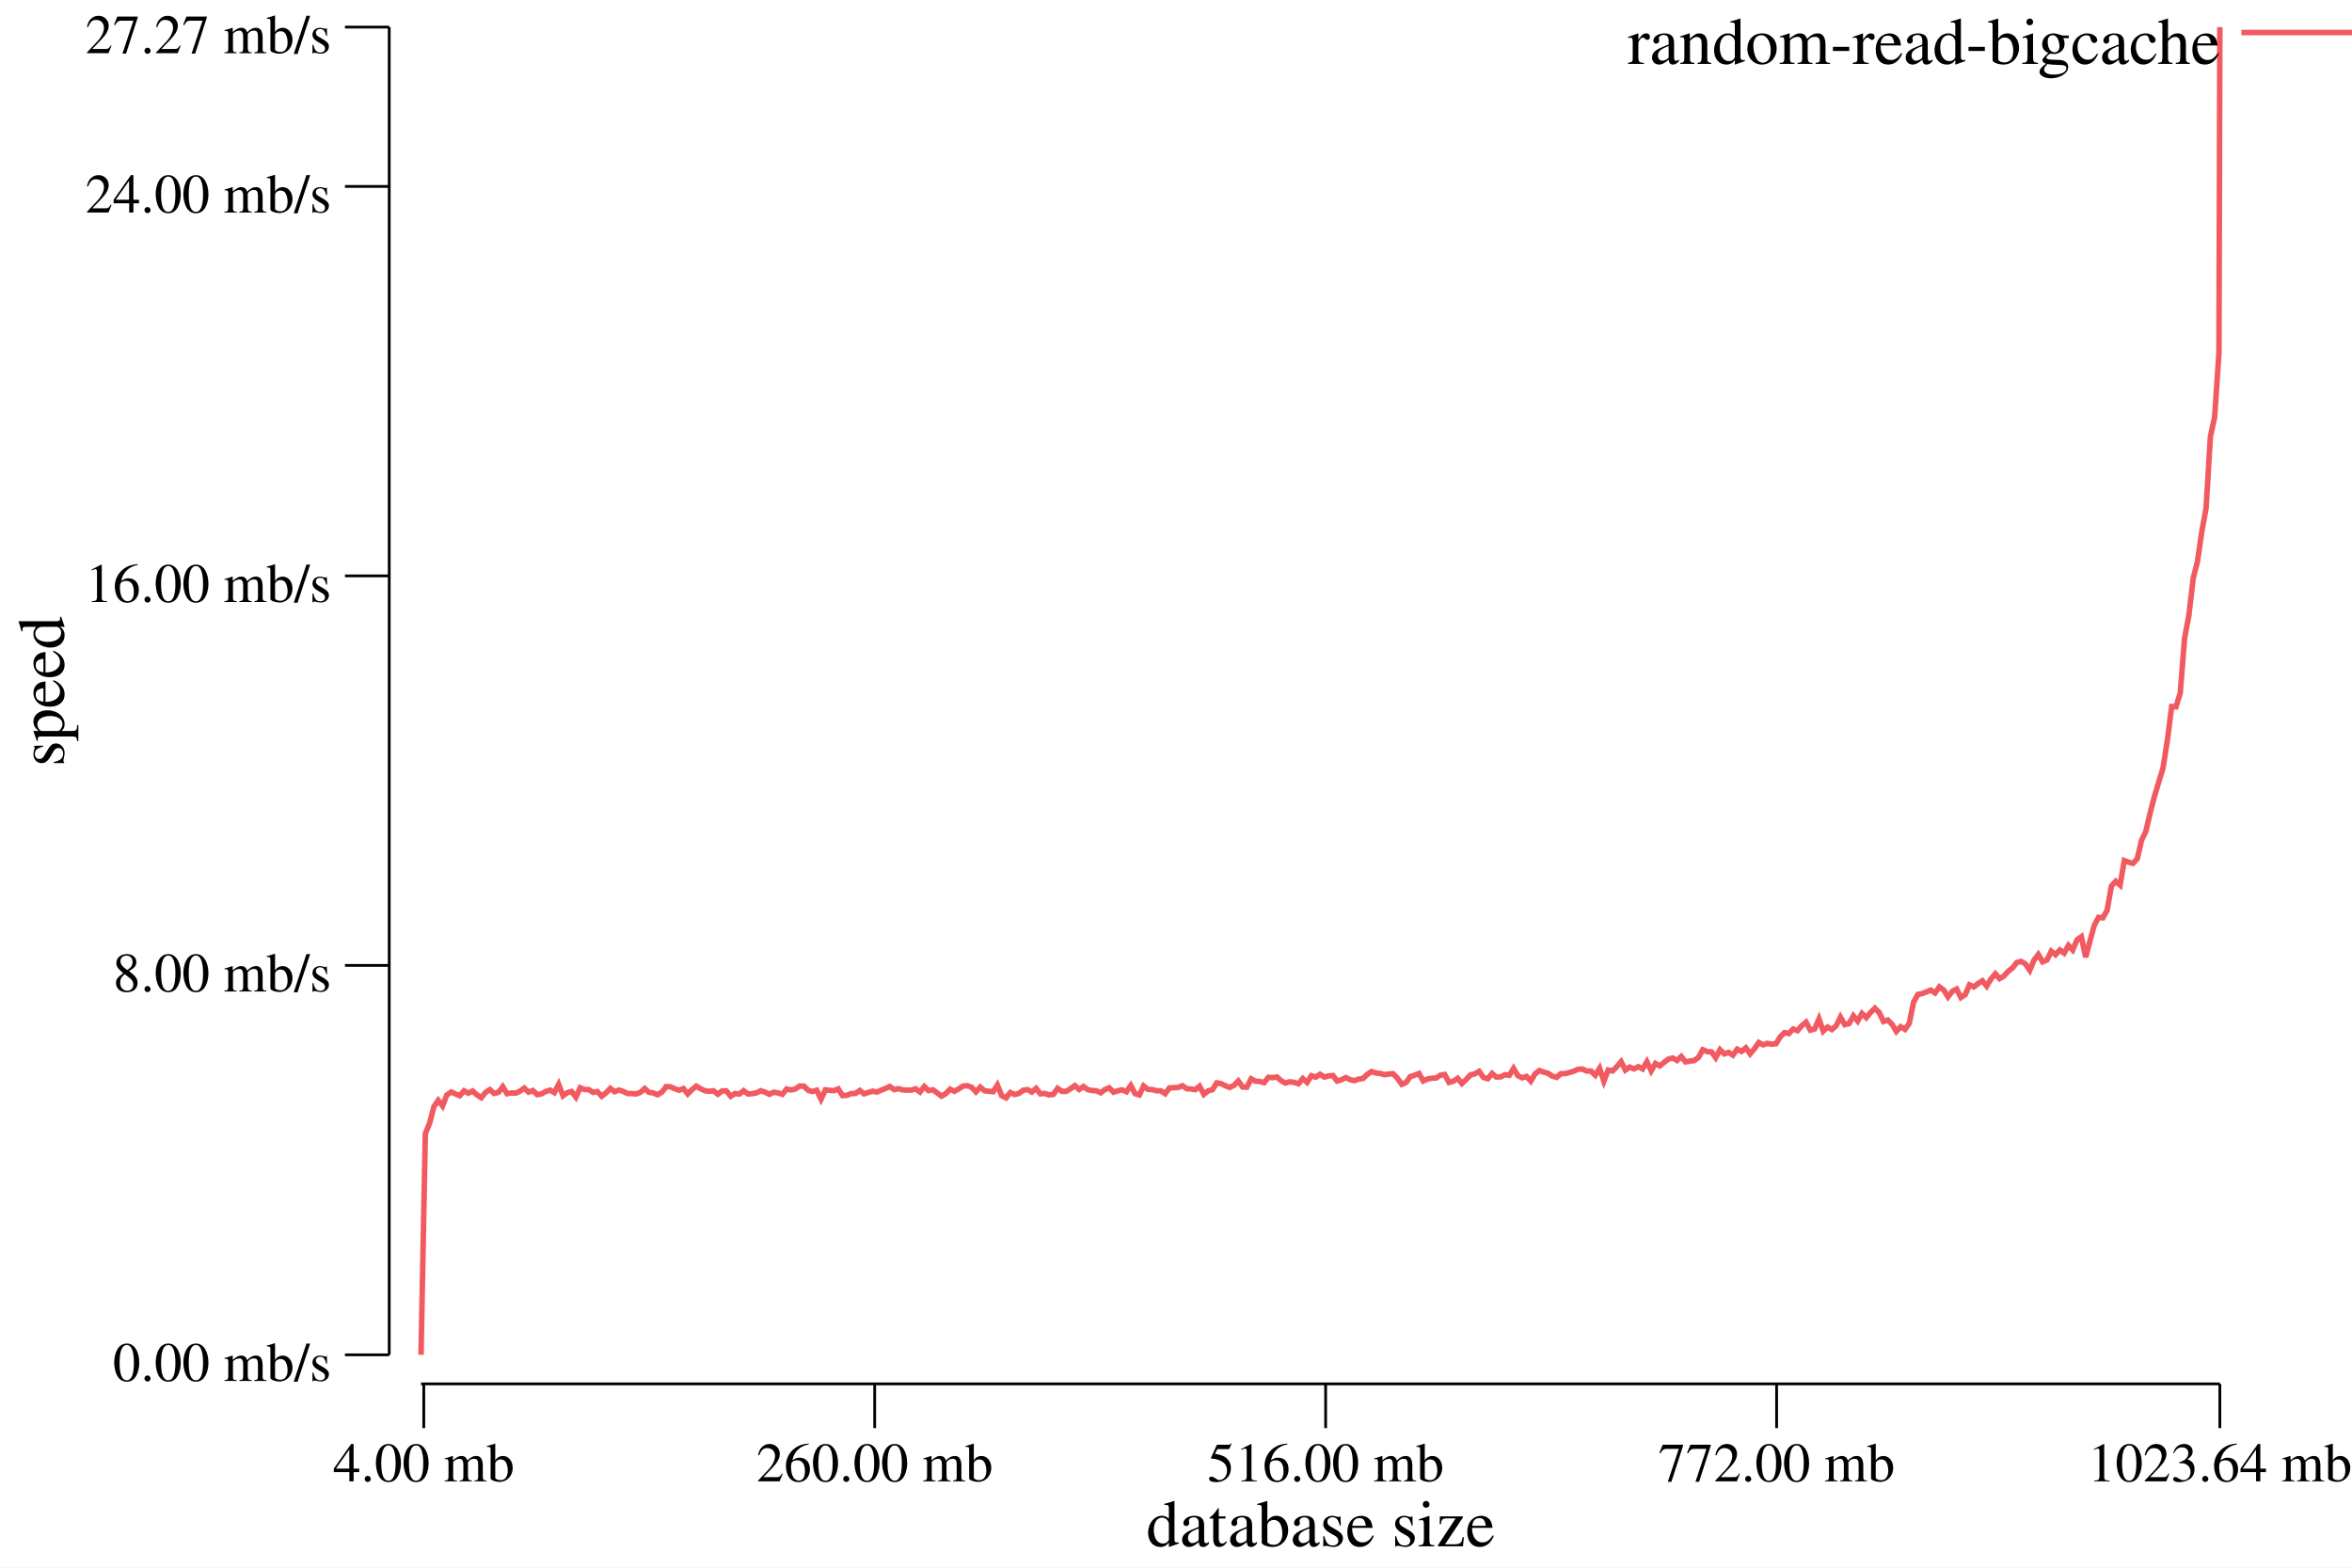
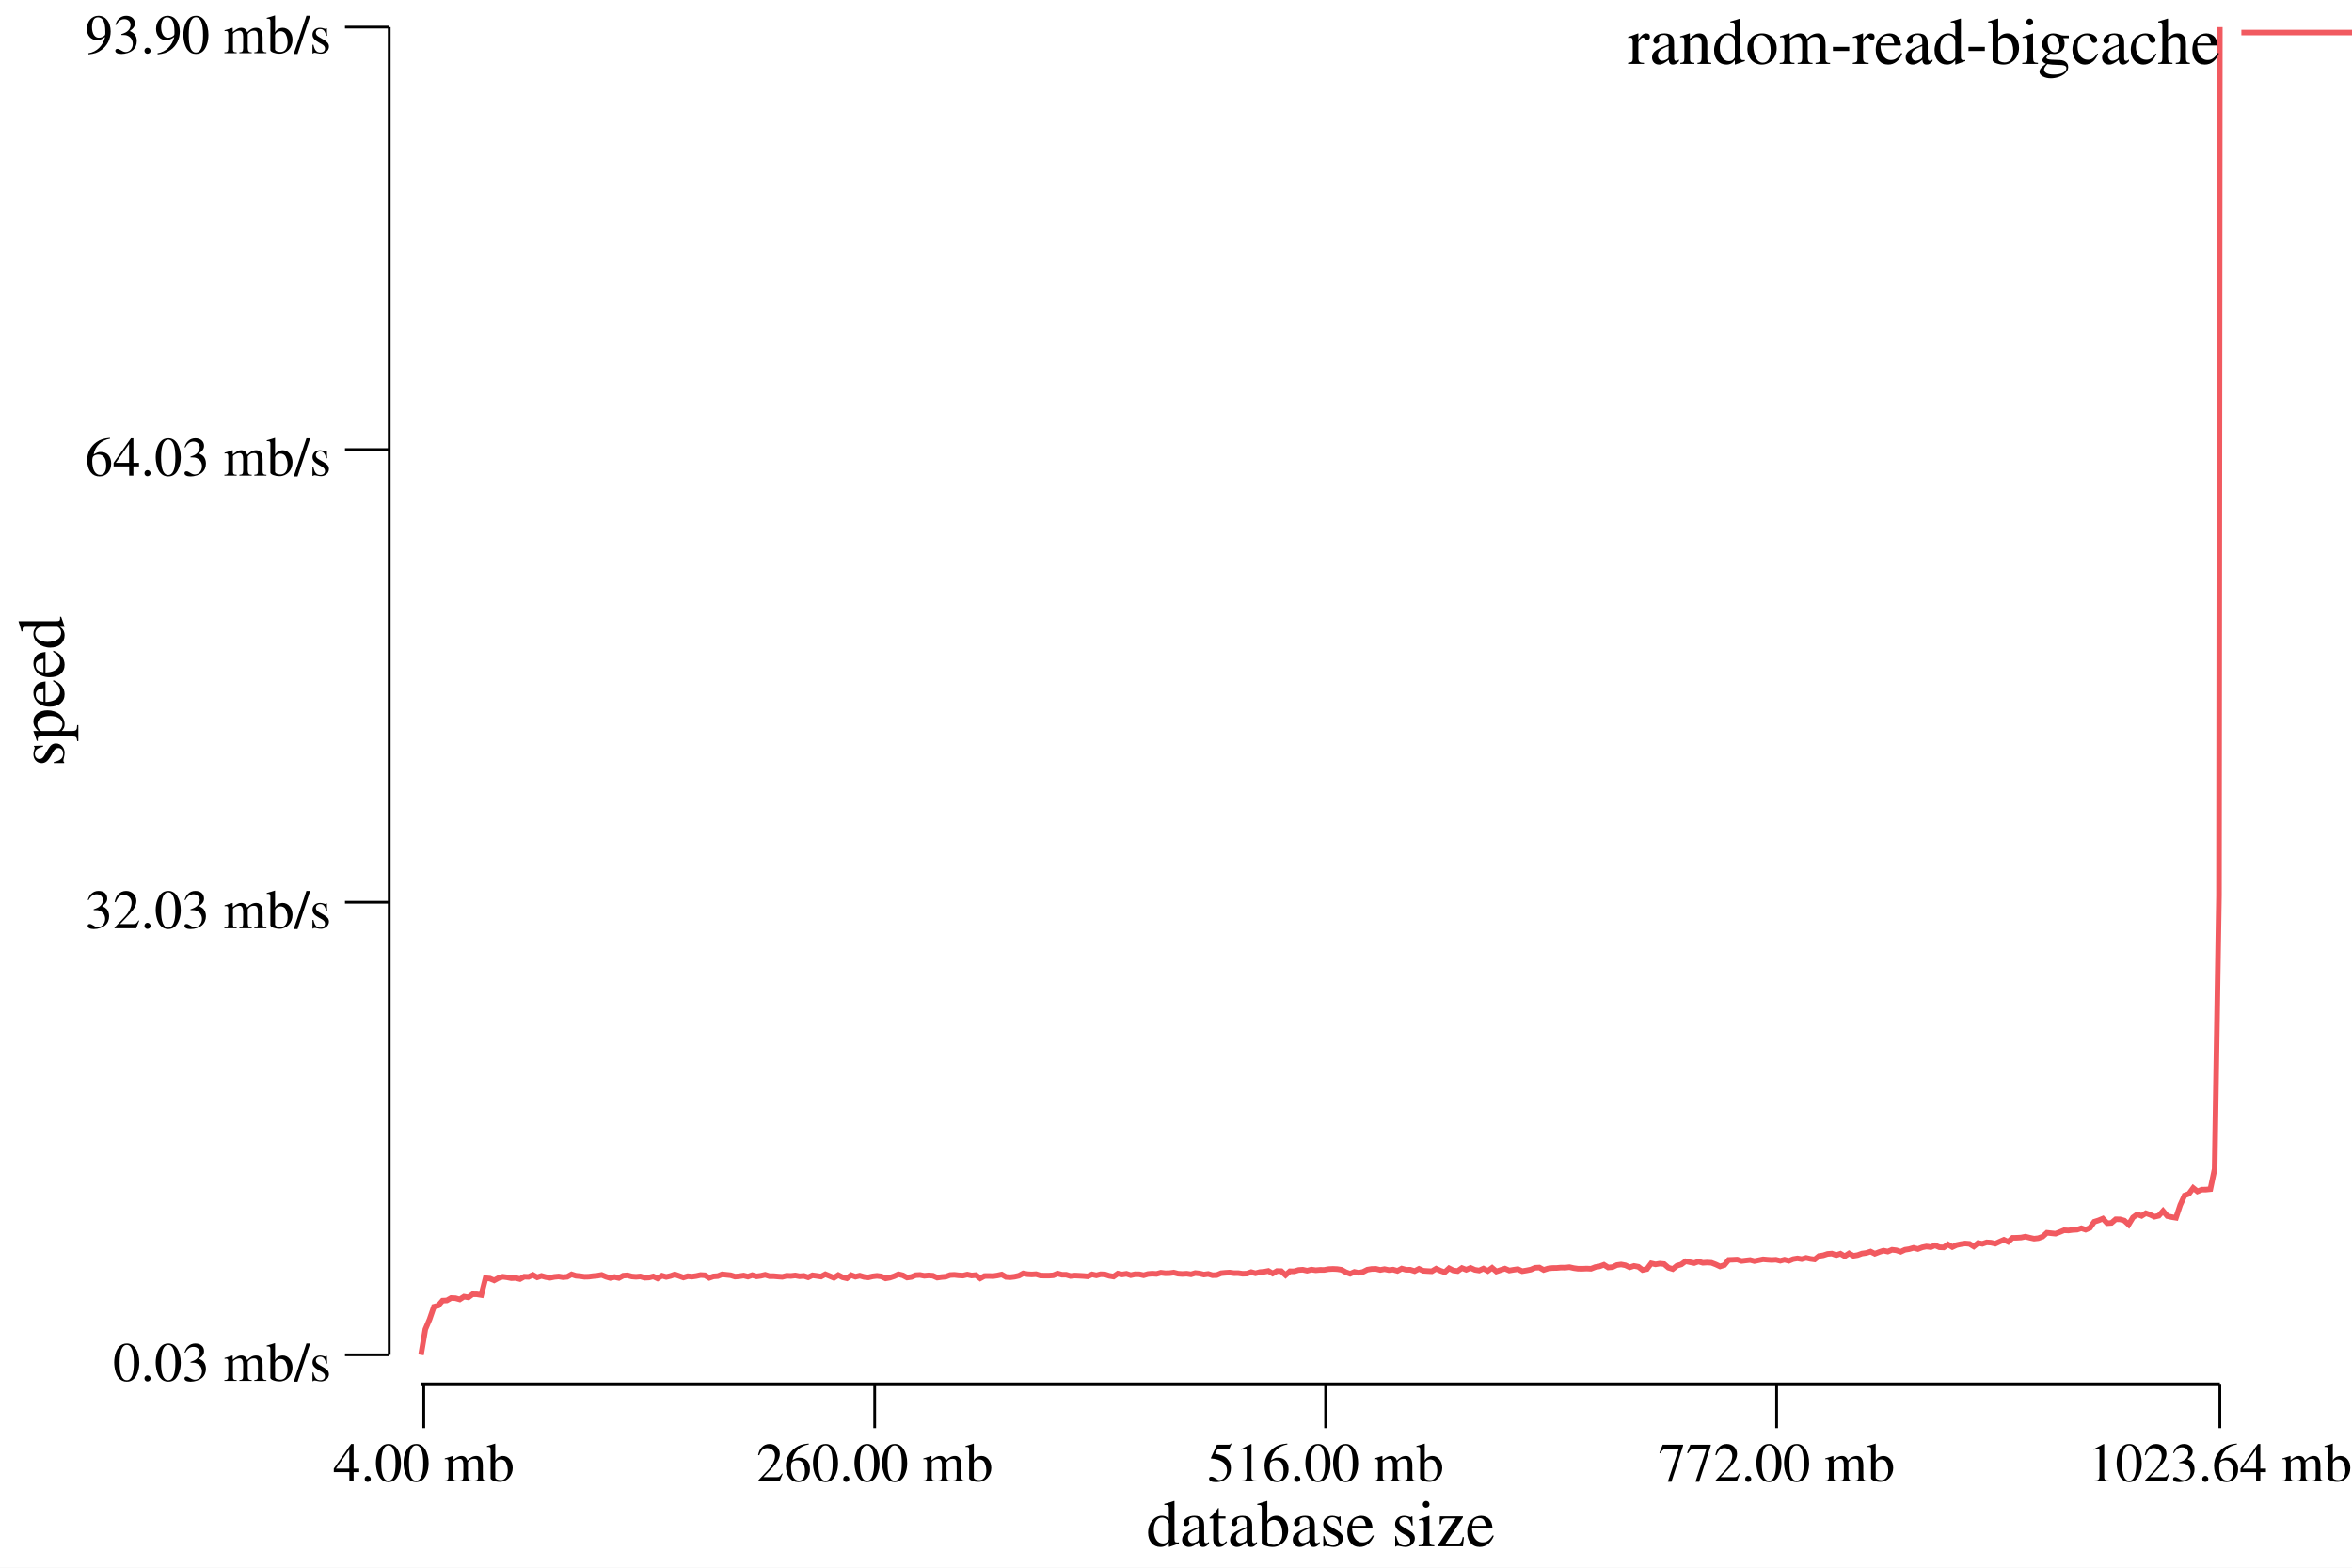
<svg xmlns="http://www.w3.org/2000/svg" width="425.2pt" height="283.46pt" viewBox="0 0 425.2 283.46">
  <g transform="scale(1, -1) translate(0, -283.46)">
    <path d="M0,0L425.2,0L425.2,283.46L0,283.46Z" style="fill:#FFFFFF" />
    <text x="207.23" y="-3.861" transform="scale(1, -1)" style="font-family:Times;font-weight:normal;font-style:normal;font-size:12px">database size</text>
    <text x="60.221" y="-15.602" transform="scale(1, -1)" style="font-family:Times;font-weight:normal;font-style:normal;font-size:10px">4.00 mb</text>
    <text x="136.74" y="-15.602" transform="scale(1, -1)" style="font-family:Times;font-weight:normal;font-style:normal;font-size:10px">260.00 mb</text>
    <text x="218.26" y="-15.602" transform="scale(1, -1)" style="font-family:Times;font-weight:normal;font-style:normal;font-size:10px">516.00 mb</text>
    <text x="299.79" y="-15.602" transform="scale(1, -1)" style="font-family:Times;font-weight:normal;font-style:normal;font-size:10px">772.00 mb</text>
    <text x="377.42" y="-15.602" transform="scale(1, -1)" style="font-family:Times;font-weight:normal;font-style:normal;font-size:10px">1023.64 mb</text>
    <path d="M76.61,25.23L76.61,33.23" style="fill:none;stroke:#000000;stroke-width:0.5" />
    <path d="M158.13,25.23L158.13,33.23" style="fill:none;stroke:#000000;stroke-width:0.5" />
    <path d="M239.65,25.23L239.65,33.23" style="fill:none;stroke:#000000;stroke-width:0.5" />
    <path d="M321.18,25.23L321.18,33.23" style="fill:none;stroke:#000000;stroke-width:0.5" />
    <path d="M401.31,25.23L401.31,33.23" style="fill:none;stroke:#000000;stroke-width:0.5" />
    <path d="M76.114,33.23L401.31,33.23" style="fill:none;stroke:#000000;stroke-width:0.5" />
    <g transform="rotate(90)">
      <text x="144.86" y="11.555" transform="scale(1, -1)" style="font-family:Times;font-weight:normal;font-style:normal;font-size:12px">speed</text>
    </g>
-     <text x="20.416" y="-33.76" transform="scale(1, -1)" style="font-family:Times;font-weight:normal;font-style:normal;font-size:10px">0.00 mb/s</text>
-     <text x="20.416" y="-104.18" transform="scale(1, -1)" style="font-family:Times;font-weight:normal;font-style:normal;font-size:10px">8.00 mb/s</text>
-     <text x="15.416" y="-174.61" transform="scale(1, -1)" style="font-family:Times;font-weight:normal;font-style:normal;font-size:10px">16.00 mb/s</text>
-     <text x="15.416" y="-245.03" transform="scale(1, -1)" style="font-family:Times;font-weight:normal;font-style:normal;font-size:10px">24.00 mb/s</text>
-     <text x="15.416" y="-273.84" transform="scale(1, -1)" style="font-family:Times;font-weight:normal;font-style:normal;font-size:10px">27.27 mb/s</text>
-     <path d="M62.364,38.481L70.364,38.481" style="fill:none;stroke:#000000;stroke-width:0.5" />
-     <path d="M62.364,108.9L70.364,108.9" style="fill:none;stroke:#000000;stroke-width:0.5" />
-     <path d="M62.364,179.33L70.364,179.33" style="fill:none;stroke:#000000;stroke-width:0.5" />
-     <path d="M62.364,249.75L70.364,249.75" style="fill:none;stroke:#000000;stroke-width:0.5" />
+     <text x="20.416" y="-33.762" transform="scale(1, -1)" style="font-family:Times;font-weight:normal;font-style:normal;font-size:10px">0.03 mb/s</text>
+     <text x="15.416" y="-115.61" transform="scale(1, -1)" style="font-family:Times;font-weight:normal;font-style:normal;font-size:10px">32.03 mb/s</text>
+     <text x="15.416" y="-197.45" transform="scale(1, -1)" style="font-family:Times;font-weight:normal;font-style:normal;font-size:10px">64.03 mb/s</text>
+     <text x="15.416" y="-273.84" transform="scale(1, -1)" style="font-family:Times;font-weight:normal;font-style:normal;font-size:10px">93.90 mb/s</text>
+     <path d="M62.364,38.483L70.364,38.483" style="fill:none;stroke:#000000;stroke-width:0.5" />
+     <path d="M62.364,120.33L70.364,120.33" style="fill:none;stroke:#000000;stroke-width:0.5" />
+     <path d="M62.364,202.17L70.364,202.17" style="fill:none;stroke:#000000;stroke-width:0.5" />
    <path d="M62.364,278.56L70.364,278.56" style="fill:none;stroke:#000000;stroke-width:0.5" />
    <path d="M70.364,38.48L70.364,278.56" style="fill:none;stroke:#000000;stroke-width:0.5" />
-     <path d="M76.114,38.48L76.892,78.467L77.669,80.375L78.447,83.373L79.225,84.494L80.002,83.488L80.78,85.467L81.557,86.005L82.335,85.656L83.113,85.341L83.89,86.222L84.668,85.795L85.445,86.181L86.223,85.484L87.001,84.977L87.778,85.934L88.556,86.434L89.334,85.751L90.111,85.946L90.889,86.957L91.666,85.696L92.444,85.836L93.222,85.8L93.999,86.154L94.777,86.711L95.554,85.984L96.332,86.271L97.11,85.529L97.887,85.663L98.665,86.092L99.442,86.345L100.22,85.891L101,87.384L101.78,85.317L102.55,85.875L103.33,86.089L104.11,85.071L104.89,86.778L105.66,86.452L106.44,86.446L107.22,85.94L108,86.084L108.77,85.246L109.55,85.835L110.33,86.66L111.11,86.06L111.88,86.364L112.66,86.12L113.44,85.726L114.22,85.728L114.99,85.653L115.77,85.941L116.55,86.638L117.33,85.941L118.1,85.839L118.88,85.516L119.66,85.992L120.44,86.987L121.22,86.94L121.99,86.597L122.77,86.323L123.55,86.631L124.33,85.665L125.1,86.443L125.88,87.06L126.66,86.597L127.44,86.231L128.21,86.128L128.99,86.228L129.77,85.605L130.55,86.198L131.32,86.196L132.1,85.235L132.88,85.733L133.66,85.631L134.43,86.242L135.21,85.647L135.99,85.702L136.77,85.856L137.54,86.231L138.32,85.971L139.1,85.591L139.88,85.971L140.66,85.831L141.43,85.587L142.21,86.548L142.99,86.378L143.77,86.543L144.54,87.08L145.32,87.072L146.1,86.317L146.88,86.093L147.65,86.329L148.43,84.715L149.21,86.397L149.99,86.301L150.76,86.243L151.54,86.564L152.32,85.355L153.1,85.407L153.87,85.722L154.65,85.744L155.43,86.283L156.21,85.678L156.98,85.928L157.76,86.149L158.54,85.99L159.32,86.355L160.1,86.651L160.87,86.996L161.65,86.429L162.43,86.605L163.21,86.386L163.98,86.355L164.76,86.345L165.54,86.583L166.32,86L167.09,86.995L167.87,86.264L168.65,86.403L169.43,85.847L170.2,85.258L170.98,85.704L171.76,86.517L172.54,86.132L173.31,86.561L174.09,87.066L174.87,87.144L175.65,86.862L176.43,86.036L177.2,86.893L177.98,86.239L178.76,86.144L179.54,86.061L180.31,87.267L181.09,85.335L181.87,84.938L182.65,85.916L183.42,85.556L184.2,85.748L184.98,86.322L185.76,86.442L186.53,85.998L187.31,86.655L188.09,85.673L188.87,85.756L189.64,85.487L190.42,85.569L191.2,86.669L191.98,86.13L192.75,86.121L193.53,86.602L194.31,87.164L195.09,86.465L195.87,86.992L196.64,86.431L197.42,86.28L198.2,86.226L198.98,85.868L199.75,86.447L200.53,86.764L201.31,85.977L202.09,86.225L202.86,86.396L203.64,86.048L204.42,87.182L205.2,85.71L205.97,85.469L206.75,87.094L207.53,86.474L208.31,86.433L209.08,86.237L209.86,86.221L210.64,85.705L211.42,86.742L212.19,86.798L212.97,86.828L213.75,87.142L214.53,86.603L215.31,86.556L216.08,86.424L216.86,87.056L217.64,85.581L218.42,86.217L219.19,86.429L219.97,87.662L220.75,87.527L221.53,87.132L222.3,86.833L223.08,87.204L223.86,88.005L224.64,86.904L225.41,86.884L226.19,88.386L226.97,87.959L227.75,87.905L228.52,87.697L229.3,88.662L230.08,88.608L230.86,88.72L231.63,88.026L232.41,87.619L233.19,87.857L233.97,87.736L234.75,87.489L235.52,88.434L236.3,87.752L237.08,88.957L237.86,88.696L238.63,89.211L239.41,88.704L240.19,88.918L240.97,88.988L241.74,87.989L242.52,88.222L243.3,88.613L244.08,88.234L244.85,88.068L245.63,88.338L246.41,88.447L247.19,89.202L247.96,89.705L248.74,89.434L249.52,89.365L250.3,89.13L251.07,89.266L251.85,89.308L252.63,88.507L253.41,87.393L254.19,87.728L254.96,88.792L255.74,89.038L256.52,89.358L257.3,87.996L258.07,88.362L258.85,88.498L259.63,88.529L260.41,89.06L261.18,89.17L261.96,87.733L262.74,87.956L263.52,88.481L264.29,87.542L265.07,88.28L265.85,89.113L266.63,89.29L267.4,89.729L268.18,88.634L268.96,88.405L269.74,89.364L270.51,88.712L271.29,88.737L272.07,89.133L272.85,89.027L273.63,90.27L274.4,88.956L275.18,88.568L275.96,88.821L276.74,87.972L277.51,89.291L278.29,89.884L279.07,89.606L279.85,89.391L280.62,88.888L281.4,88.652L282.18,89.321L282.96,89.328L283.73,89.532L284.51,89.774L285.29,90.117L286.07,90.152L286.84,89.8L287.62,89.792L288.4,89.034L289.18,90.297L289.95,87.973L290.73,89.98L291.51,89.817L292.29,90.583L293.07,91.486L293.84,89.966L294.62,90.515L295.4,90.179L296.18,90.58L296.95,90.18L297.73,91.482L298.51,89.841L299.29,91.163L300.06,90.729L300.84,91.351L301.62,91.963L302.4,92.153L303.17,91.707L303.95,92.424L304.73,91.445L305.51,91.601L306.28,91.682L307.06,92.264L307.84,93.648L308.62,93.309L309.4,93.262L310.17,92.22L310.95,93.653L311.73,92.899L312.51,93.164L313.28,92.672L314.06,93.752L314.84,93.342L315.62,93.989L316.39,92.905L317.17,93.818L317.95,94.946L318.73,94.541L319.5,94.803L320.28,94.65L321.06,94.738L321.84,95.994L322.61,96.753L323.39,96.575L324.17,97.402L324.95,97.099L325.72,97.984L326.5,98.633L327.28,97.19L328.06,97.411L328.84,99.224L329.61,97.013L330.39,97.745L331.17,97.299L331.95,97.99L332.72,99.543L333.5,98.188L334.28,98.385L335.06,99.769L335.83,98.827L336.61,100.21L337.39,99.459L338.17,100.39L338.94,101.15L339.72,100.39L340.5,98.752L341.28,99.019L342.05,98.249L342.83,96.959L343.61,97.813L344.39,97.34L345.16,98.413L345.94,102.25L346.72,103.66L347.5,103.8L348.28,104.12L349.05,104.43L349.83,103.92L350.61,105.02L351.39,104.46L352.16,103.2L352.94,104.21L353.72,104.62L354.5,103.09L355.27,103.6L356.05,105.38L356.83,105.01L357.61,105.63L358.38,106.11L359.16,105.16L359.94,106.45L360.72,107.38L361.49,106.51L362.27,106.97L363.05,107.84L363.83,108.46L364.6,109.42L365.38,109.62L366.16,109.17L366.94,108.02L367.72,109.86L368.49,110.87L369.27,109.54L370.05,109.88L370.83,111.45L371.6,110.83L372.38,111.69L373.16,111.12L373.94,112.51L374.71,111.69L375.49,113.52L376.27,114.08L377.05,110.39L377.82,113.28L378.6,116.12L379.38,117.59L380.16,117.5L380.93,118.87L381.71,123.25L382.49,124.1L383.27,123.42L384.04,127.85L384.82,127.55L385.6,127.33L386.38,128.18L387.16,131.54L387.93,133.13L388.71,136.46L389.49,139.47L390.27,142.07L391.04,144.59L391.82,149.61L392.6,155.71L393.38,155.65L394.15,158.16L394.93,168.04L395.71,172.18L396.49,178.89L397.26,181.91L398.04,187.29L398.82,191.57L399.6,204.48L400.37,208.07L401.15,219.7L401.31,278.56" style="fill:none;stroke:#F15A60" />
+     <path d="M76.114,38.48L76.892,43.089L77.669,44.926L78.447,47.178L79.225,47.387L80.002,48.279L80.78,48.315L81.557,48.758L82.335,48.721L83.113,48.504L83.89,49.007L84.668,48.87L85.445,49.44L86.223,49.424L87.001,49.293L87.778,52.342L88.556,52.277L89.334,51.947L90.111,52.369L90.889,52.602L91.666,52.498L92.444,52.344L93.222,52.381L93.999,52.186L94.777,52.612L95.554,52.581L96.332,52.937L97.11,52.497L97.887,52.759L98.665,52.544L99.442,52.417L100.22,52.579L101,52.654L101.78,52.525L102.55,52.597L103.33,53.035L104.11,52.782L104.89,52.712L105.66,52.596L106.44,52.615L107.22,52.72L108,52.791L108.77,52.933L109.55,52.608L110.33,52.377L111.11,52.555L111.88,52.379L112.66,52.801L113.44,52.863L114.22,52.652L114.99,52.591L115.77,52.663L116.55,52.424L117.33,52.466L118.1,52.663L118.88,52.296L119.66,52.791L120.44,52.567L121.22,52.746L121.99,53.021L122.77,52.751L123.55,52.466L124.33,52.704L125.1,52.626L125.88,52.739L126.66,52.916L127.44,52.868L128.21,52.401L128.99,52.668L129.77,52.723L130.55,53.04L131.32,52.954L132.1,52.872L132.88,52.629L133.66,52.695L134.43,52.823L135.21,52.623L135.99,52.897L136.77,52.668L137.54,52.775L138.32,52.96L139.1,52.711L139.88,52.711L140.66,52.641L141.43,52.585L142.21,52.783L142.99,52.743L143.77,52.84L144.54,52.688L145.32,52.755L146.1,52.497L146.88,52.864L147.65,52.761L148.43,52.637L149.21,53.053L149.99,52.732L150.76,52.405L151.54,52.905L152.32,52.504L153.1,52.321L153.87,52.896L154.65,52.608L155.43,52.803L156.21,52.571L156.98,52.488L157.76,52.674L158.54,52.767L159.32,52.662L160.1,52.303L160.87,52.44L161.65,52.699L162.43,53.054L163.21,52.863L163.98,52.456L164.76,52.565L165.54,52.885L166.32,52.927L167.09,52.773L167.87,52.85L168.65,52.789L169.43,52.441L170.2,52.55L170.98,52.622L171.76,52.909L172.54,52.948L173.31,52.859L174.09,52.814L174.87,53L175.65,52.827L176.43,52.905L177.2,52.31L177.98,52.733L178.76,52.744L179.54,52.717L180.31,52.832L181.09,53.006L181.87,52.569L182.65,52.521L183.42,52.612L184.2,52.79L184.98,53.209L185.76,53.059L186.53,53.017L187.31,53.069L188.09,52.824L188.87,52.808L189.64,52.808L190.42,52.864L191.2,53.179L191.98,52.968L192.75,52.969L193.53,52.736L194.31,52.822L195.09,52.783L195.87,52.74L196.64,52.67L197.42,53.032L198.2,52.852L198.98,53.054L199.75,53.02L200.53,52.771L201.31,52.636L202.09,53.172L202.86,53.011L203.64,53.133L204.42,52.881L205.2,53.055L205.97,53.041L206.75,52.867L207.53,53.094L208.31,53.158L209.08,53.106L209.86,53.329L210.64,53.228L211.42,53.243L212.19,53.354L212.97,53.152L213.75,53.098L214.53,53.152L215.31,53.031L216.08,53.268L216.86,53.183L217.64,52.992L218.42,53.11L219.19,52.876L219.97,52.905L220.75,53.237L221.53,53.31L222.3,53.354L223.08,53.244L223.86,53.251L224.64,53.139L225.41,53.167L226.19,53.437L226.97,53.222L227.75,53.437L228.52,53.496L229.3,53.645L230.08,53.188L230.86,53.63L231.63,53.608L232.41,52.894L233.19,53.589L233.97,53.575L234.75,53.812L235.52,53.864L236.3,53.685L237.08,53.885L237.86,53.769L238.63,53.836L239.41,53.83L240.19,53.971L240.97,54.008L241.74,53.974L242.52,53.853L243.3,53.42L244.08,53.136L244.85,53.469L245.63,53.303L246.41,53.471L247.19,53.871L247.96,53.995L248.74,54.016L249.52,53.825L250.3,53.97L251.07,53.798L251.85,53.882L252.63,53.655L253.41,54.07L254.19,53.855L254.96,53.857L255.74,53.616L256.52,54.02L257.3,53.674L258.07,53.625L258.85,53.585L259.63,54.048L260.41,53.686L261.18,53.417L261.96,54.122L262.74,53.729L263.52,53.623L264.29,54.164L265.07,53.855L265.85,54.189L266.63,53.843L267.4,53.72L268.18,54.067L268.96,53.644L269.74,54.2L270.51,53.549L271.29,53.813L272.07,54.061L272.85,53.72L273.63,53.855L274.4,53.968L275.18,53.605L275.96,53.735L276.74,53.887L277.51,54.215L278.29,54.257L279.07,53.823L279.85,54.078L280.62,54.172L281.4,54.181L282.18,54.252L282.96,54.24L283.73,54.328L284.51,54.152L285.29,54.042L286.07,54.038L286.84,54.071L287.62,54.037L288.4,54.341L289.18,54.476L289.95,54.763L290.73,54.272L291.51,54.337L292.29,54.708L293.07,54.815L293.84,54.669L294.62,54.303L295.4,54.548L296.18,54.402L296.95,53.819L297.73,53.982L298.51,55.011L299.29,54.835L300.06,54.971L300.84,54.895L301.62,54.23L302.4,53.988L303.17,54.599L303.95,54.826L304.73,55.397L305.51,55.229L306.28,55.072L307.06,55.344L307.84,55.113L308.62,55.166L309.4,55.119L310.17,54.822L310.95,54.459L311.73,54.703L312.51,55.645L313.28,55.674L314.06,55.713L314.84,55.449L315.62,55.545L316.39,55.637L317.17,55.428L317.95,55.593L318.73,55.754L319.5,55.685L320.28,55.633L321.06,55.677L321.84,55.483L322.61,55.692L323.39,55.474L324.17,55.792L324.95,55.922L325.72,55.784L326.5,56.012L327.28,55.835L328.06,55.729L328.84,56.354L329.61,56.478L330.39,56.73L331.17,56.791L331.95,56.512L332.72,56.769L333.5,56.314L334.28,56.821L335.06,56.39L335.83,56.517L336.61,56.798L337.39,56.905L338.17,57.15L338.94,56.766L339.72,57.07L340.5,57.32L341.28,57.156L342.05,57.474L342.83,57.383L343.61,57.121L344.39,57.48L345.16,57.598L345.94,57.824L346.72,57.615L347.5,57.911L348.28,58.071L349.05,57.952L349.83,58.273L350.61,57.934L351.39,57.898L352.16,58.439L352.94,57.969L353.72,58.333L354.5,58.498L355.27,58.61L356.05,58.548L356.83,58.074L357.61,58.696L358.38,58.552L359.16,58.813L359.94,58.764L360.72,58.577L361.49,58.942L362.27,59.282L363.05,58.912L363.83,59.631L364.6,59.642L365.38,59.685L366.16,59.847L366.94,59.651L367.72,59.481L368.49,59.566L369.27,59.847L370.05,60.552L370.83,60.465L371.6,60.385L372.38,60.68L373.16,61.002L373.94,60.963L374.71,61.065L375.49,61.11L376.27,61.369L377.05,61.105L377.82,61.425L378.6,62.542L379.38,62.791L380.16,63.111L380.93,62.276L381.71,62.328L382.49,62.992L383.27,62.978L384.04,62.753L384.82,62.036L385.6,63.321L386.38,63.884L387.16,63.606L387.93,64.088L388.71,63.813L389.49,63.451L390.27,63.633L391.04,64.49L391.82,63.566L392.6,63.386L393.38,63.26L394.15,65.579L394.93,67.303L395.71,67.595L396.49,68.648L397.26,68.034L398.04,68.354L398.82,68.361L399.6,68.442L400.37,72.102L401.15,121.55L401.31,278.56" style="fill:none;stroke:#F15A60" />
    <path d="M405.2,277.58L425.2,277.58" style="fill:none;stroke:#F15A60" />
    <text x="294.26" y="-271.91" transform="scale(1, -1)" style="font-family:Times;font-weight:normal;font-style:normal;font-size:12px">random-read-bigcache</text>
  </g>
</svg>
